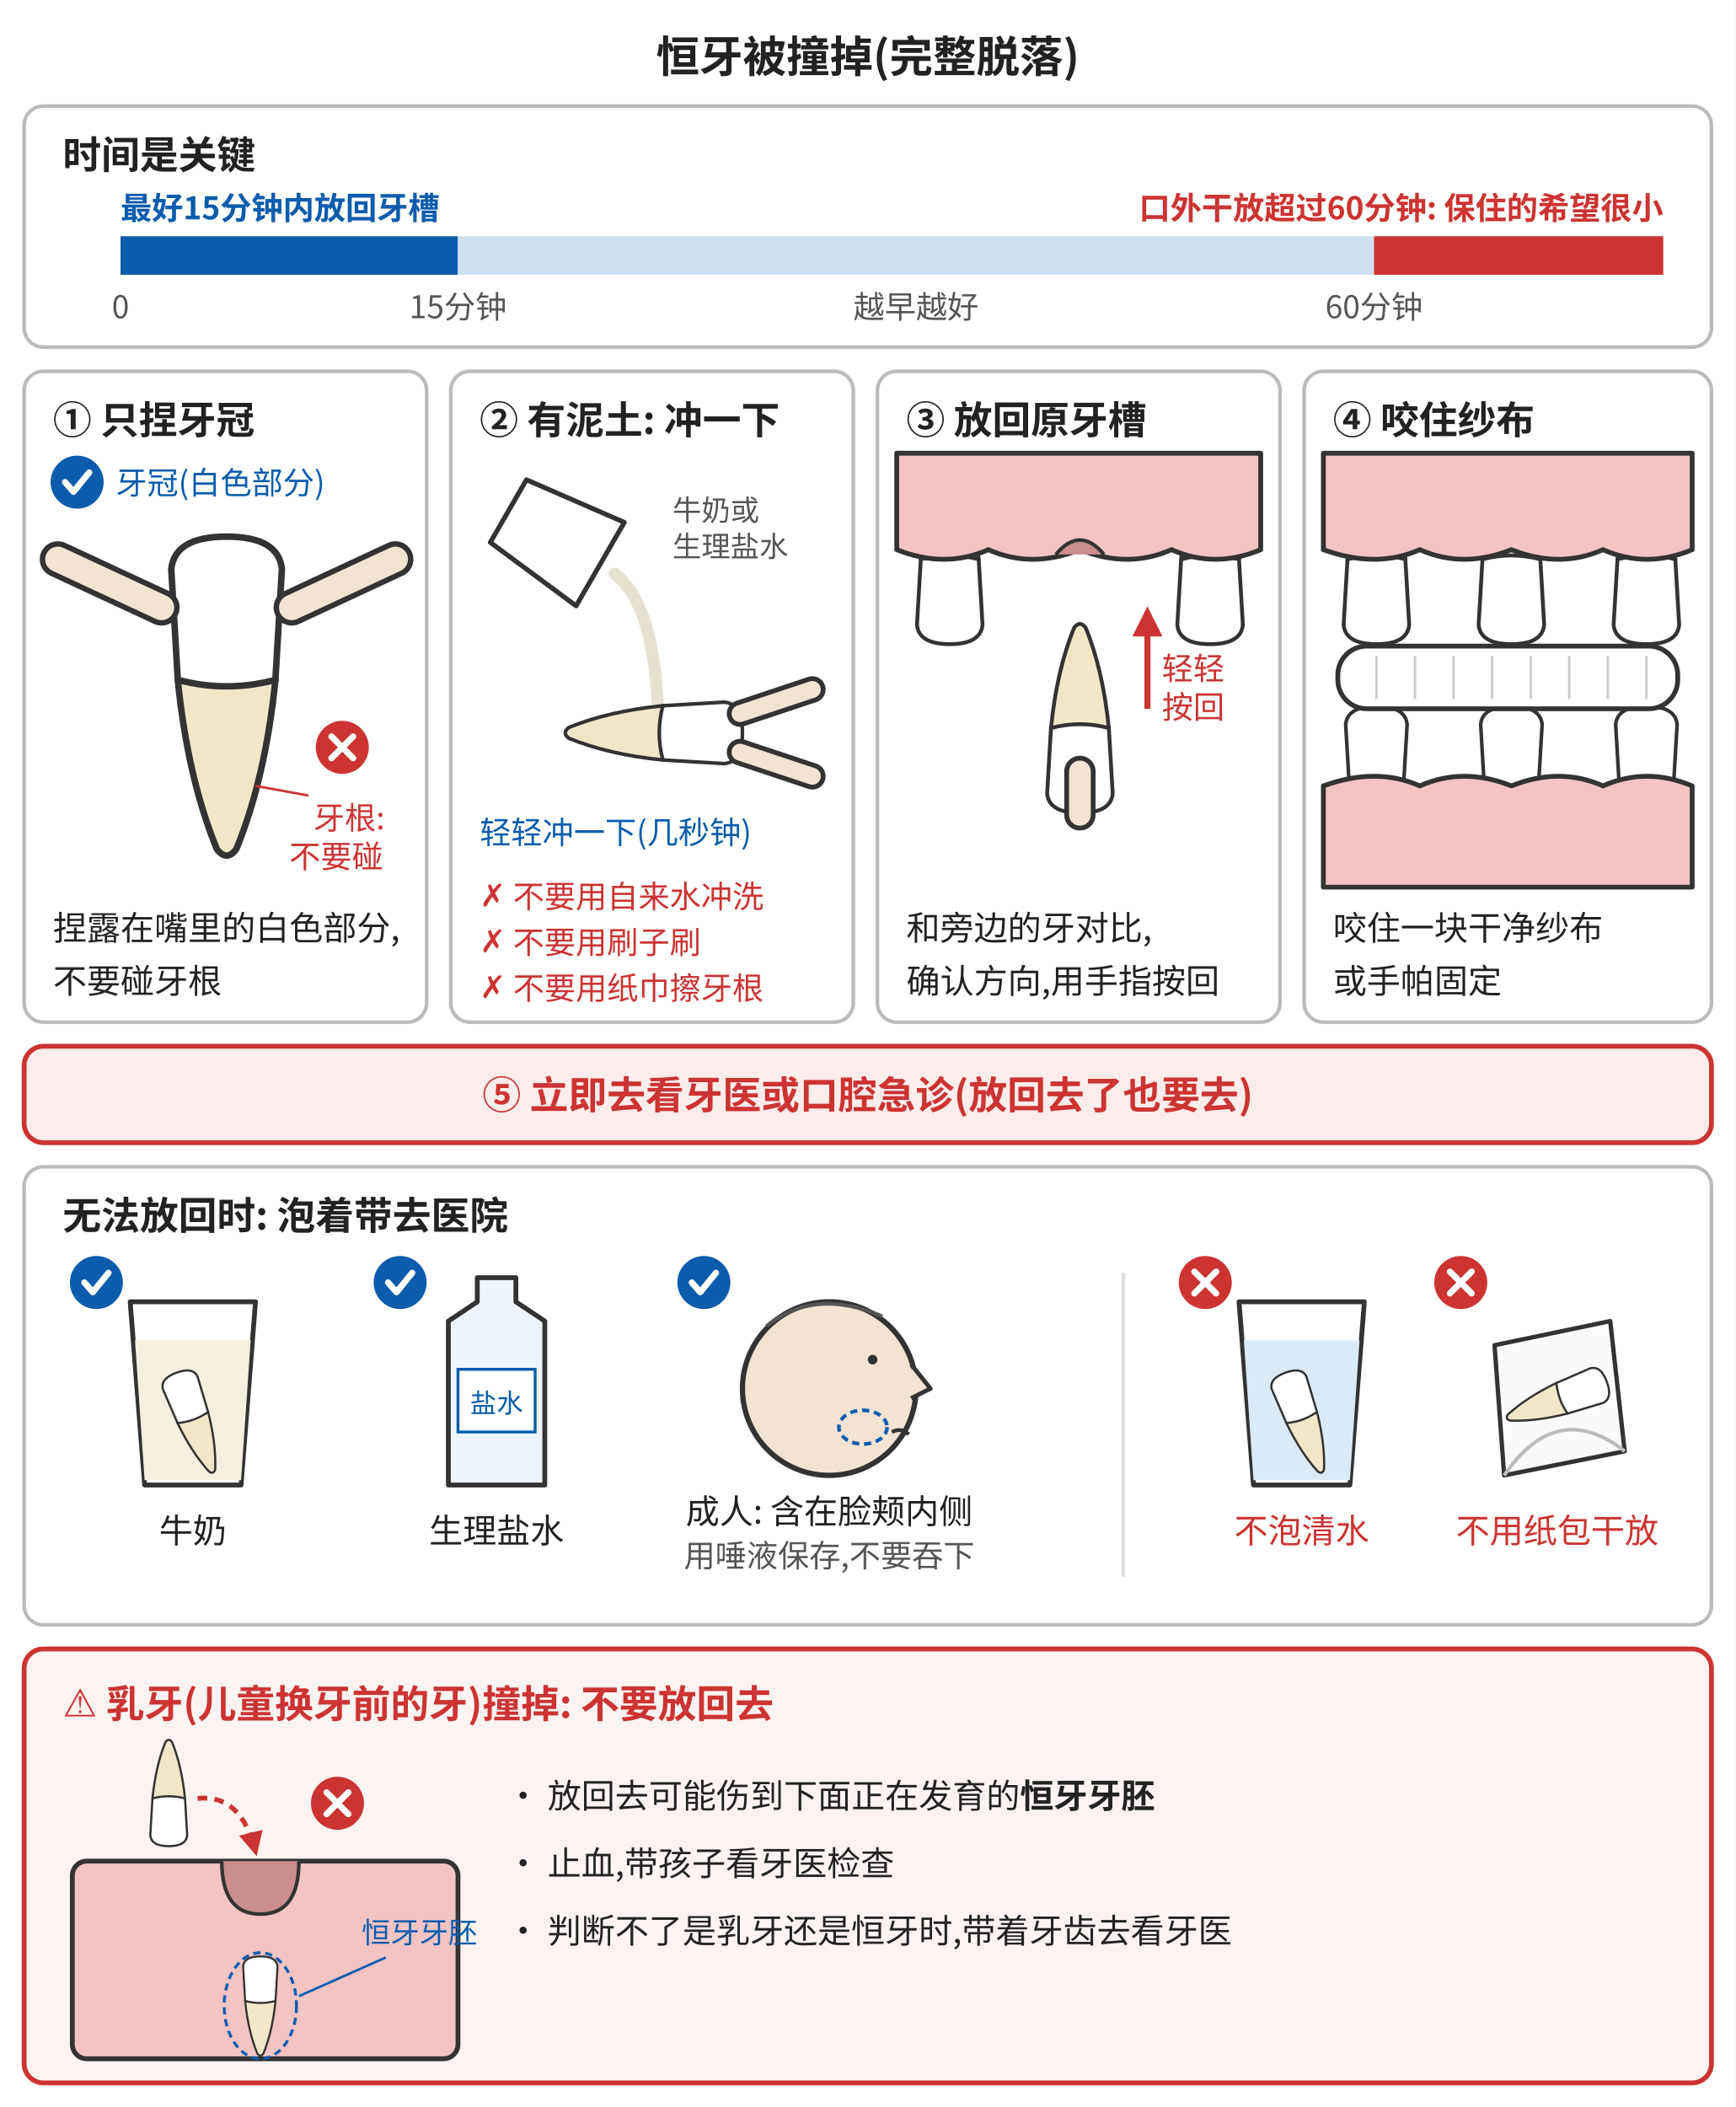
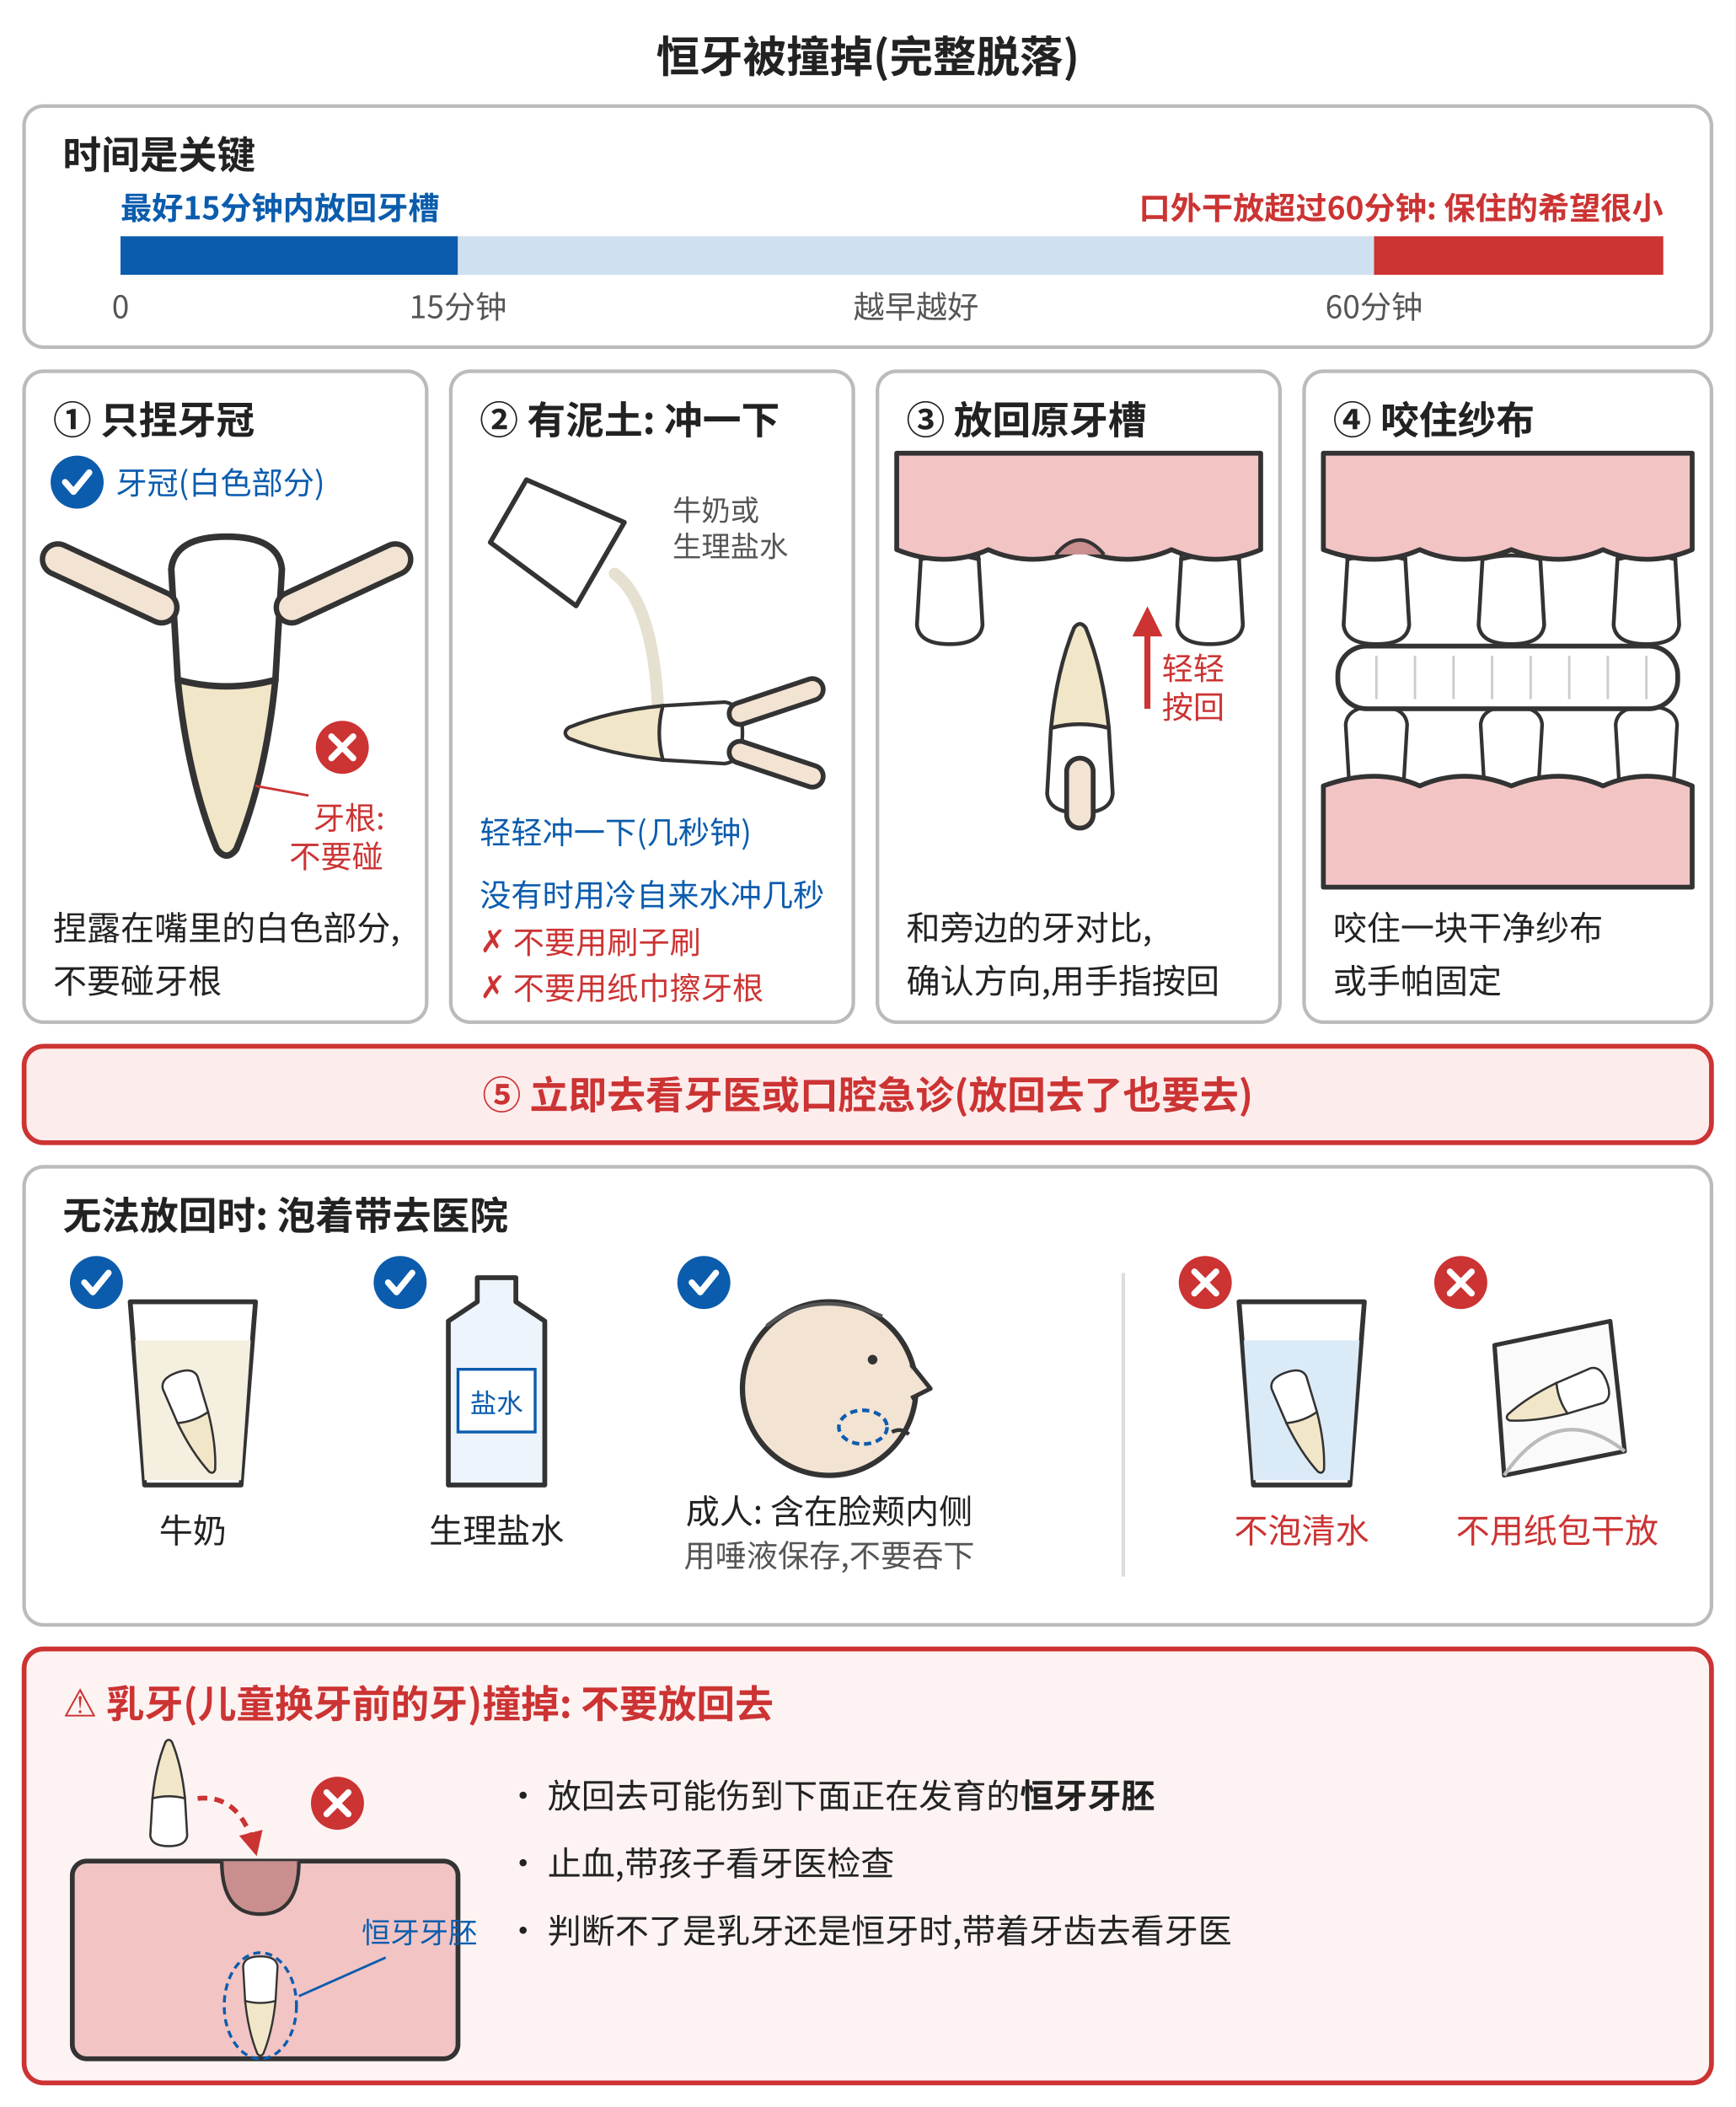
- <svg xmlns="http://www.w3.org/2000/svg" viewBox="0 0 720 874" width="720" height="874" role="img" aria-label="恒牙被撞掉(完整脱落): 最好15分钟内放回牙槽,牙齿在口外干放超过60分钟保住的希望就很小。1 只捏牙冠(露在嘴里的白色部分),不要碰牙根;2 有泥土时用牛奶或生理盐水轻轻冲几秒钟,不要用自来水冲洗,不要用刷子刷,不要用纸巾擦牙根;3 尽快放回原来的牙槽,和旁边的牙对比确认方向,用手指轻轻按回;4 咬住一块干净纱布或手帕固定;5 立即去看牙医或口腔急诊。无法放回时: 泡在牛奶或生理盐水里带去医院,成人也可以含在脸颊内侧用唾液保存(不要吞下);不要泡在清水里,不要用纸包着干放。乳牙撞掉不要放回去,可能伤到下面正在发育的恒牙牙胚;止血,带孩子看牙医;分不清乳牙还是恒牙时带着牙齿去看牙医">
+ <svg xmlns="http://www.w3.org/2000/svg" viewBox="0 0 720 874" width="720" height="874" role="img" aria-label="恒牙被撞掉(完整脱落): 最好15分钟内放回牙槽,牙齿在口外干放超过60分钟保住的希望就很小。1 只捏牙冠(露在嘴里的白色部分),不要碰牙根;2 有泥土时用牛奶或生理盐水轻轻冲几秒钟,不要用没有时可用冷自来水冲几秒;不要用刷子刷,不要用纸巾擦牙根;3 尽快放回原来的牙槽,和旁边的牙对比确认方向,用手指轻轻按回;4 咬住一块干净纱布或手帕固定;5 立即去看牙医或口腔急诊。无法放回时: 泡在牛奶或生理盐水里带去医院,成人也可以含在脸颊内侧用唾液保存(不要吞下);不要泡在清水里,不要用纸包着干放。乳牙撞掉不要放回去,可能伤到下面正在发育的恒牙牙胚;止血,带孩子看牙医;分不清乳牙还是恒牙时带着牙齿去看牙医">
  <rect width="100%" height="100%" fill="#fff" />
  <defs>
    <marker id="ar" viewBox="0 0 10 10" refX="8" refY="5" markerWidth="5" markerHeight="5" orient="auto-start-reverse">
      <path d="M0,0 L10,5 L0,10 Z" fill="#c33" />
    </marker>
    <marker id="ab" viewBox="0 0 10 10" refX="8" refY="5" markerWidth="5" markerHeight="5" orient="auto-start-reverse">
      <path d="M0,0 L10,5 L0,10 Z" fill="#0b5cad" />
    </marker>
    <g id="tooth">
      <path d="M-15,0 Q-12,30 -3,52 Q0,56 3,52 Q12,30 15,0 Z" fill="#f2e6c9" stroke="#333" stroke-width="2" stroke-linejoin="round" />
      <path d="M-15,0 L-17,-34 Q-16,-44 0,-44 Q16,-44 17,-34 L15,0 Q0,4 -15,0 Z" fill="#fff" stroke="#333" stroke-width="2" stroke-linejoin="round" />
    </g>
    <g id="bad">
      <circle r="11" fill="#c33" />
      <path d="M-4.5,-4.5 L4.5,4.5 M4.5,-4.5 L-4.5,4.5" stroke="#fff" stroke-width="2.6" stroke-linecap="round" />
    </g>
    <g id="good">
      <circle r="11" fill="#0b5cad" />
      <path d="M-5,0 L-1.5,4 L5,-4" fill="none" stroke="#fff" stroke-width="2.6" stroke-linecap="round" stroke-linejoin="round" />
    </g>
  </defs>
  <g font-family="'Noto Sans CJK SC','PingFang SC','Microsoft YaHei',sans-serif" font-size="14" fill="#222">
    <text x="360" y="30" font-size="18" font-weight="bold" text-anchor="middle">恒牙被撞掉(完整脱落)</text>
    <g transform="translate(10,44)">
      <rect x="0" y="0" width="700" height="100" rx="8" fill="none" stroke="#bbb" stroke-width="1.5" />
      <text x="16" y="26" font-size="16" font-weight="bold">时间是关键</text>
      <rect x="40" y="54" width="140" height="16" fill="#0b5cad" />
      <rect x="180" y="54" width="380" height="16" fill="#cfe0f0" />
      <rect x="560" y="54" width="120" height="16" fill="#c33" />
      <g font-size="13" text-anchor="middle" fill="#555">
        <text x="40" y="88">0</text>
        <text x="180" y="88">15分钟</text>
        <text x="560" y="88">60分钟</text>
      </g>
      <text x="40" y="47" font-size="13" fill="#0b5cad" font-weight="bold">最好15分钟内放回牙槽</text>
      <text x="370" y="88" font-size="13" fill="#555" text-anchor="middle">越早越好</text>
      <text x="680" y="47" font-size="13" fill="#c33" text-anchor="end" font-weight="bold">口外干放超过60分钟: 保住的希望很小</text>
    </g>
    <g transform="translate(10,154)">
      <rect x="0" y="0" width="167" height="270" rx="8" fill="none" stroke="#bbb" stroke-width="1.5" />
      <text x="12" y="26" font-size="16" font-weight="bold">① 只捏牙冠</text>
      <g transform="translate(84,128)">
        <g transform="scale(1.35)">
          <use href="#tooth" />
        </g>
        <path d="M-70,-50 L-27,-30" stroke="#333" stroke-width="15" stroke-linecap="round" />
        <path d="M-70,-50 L-27,-30" stroke="#f3e3d3" stroke-width="10.5" stroke-linecap="round" />
        <path d="M70,-50 L27,-30" stroke="#333" stroke-width="15" stroke-linecap="round" />
        <path d="M70,-50 L27,-30" stroke="#f3e3d3" stroke-width="10.5" stroke-linecap="round" />
      </g>
      <use href="#good" x="22" y="46" />
      <text x="38" y="51" font-size="13" fill="#0b5cad">牙冠(白色部分)</text>
      <line x1="118" y1="176" x2="96" y2="172" stroke="#c33" stroke-width="1" />
      <use href="#bad" x="132" y="156" />
      <text x="120" y="190" font-size="13" fill="#c33">牙根:</text>
      <text x="110" y="206" font-size="13" fill="#c33">不要碰</text>
      <text x="12" y="236">捏露在嘴里的白色部分,</text>
      <text x="12" y="258">不要碰牙根</text>
    </g>
    <g transform="translate(187,154)">
      <rect x="0" y="0" width="167" height="270" rx="8" fill="none" stroke="#bbb" stroke-width="1.5" />
      <text x="12" y="26" font-size="16" font-weight="bold">② 有泥土: 冲一下</text>
      <g transform="translate(62,80) rotate(120)">
        <path d="M-20,0 L20,0 L15,44 L-15,44 Z" fill="#fff" stroke="#333" stroke-width="2" stroke-linejoin="round" />
      </g>
      <path d="M68,84 Q84,96 86,140" fill="none" stroke="#e6e0d0" stroke-width="5" stroke-linecap="round" />
      <text x="92" y="62" font-size="12" fill="#555">牛奶或</text>
      <text x="92" y="77" font-size="12" fill="#555">生理盐水</text>
      <g transform="translate(88,150) rotate(90) scale(0.75)">
        <use href="#tooth" />
      </g>
      <path d="M150,132 L120,142" stroke="#333" stroke-width="11" stroke-linecap="round" />
      <path d="M150,132 L120,142" stroke="#f3e3d3" stroke-width="7" stroke-linecap="round" />
      <path d="M150,168 L120,158" stroke="#333" stroke-width="11" stroke-linecap="round" />
      <path d="M150,168 L120,158" stroke="#f3e3d3" stroke-width="7" stroke-linecap="round" />
      <text x="12" y="196" font-size="13" fill="#0b5cad">轻轻冲一下(几秒钟)</text>
-       <text x="12" y="222" font-size="13" fill="#c33">✗ 不要用自来水冲洗</text>
+       <text x="12" y="222" font-size="13" fill="#0b5cad">没有时用冷自来水冲几秒</text>
      <text x="12" y="241" font-size="13" fill="#c33">✗ 不要用刷子刷</text>
      <text x="12" y="260" font-size="13" fill="#c33">✗ 不要用纸巾擦牙根</text>
    </g>
    <g transform="translate(364,154)">
      <rect x="0" y="0" width="167" height="270" rx="8" fill="none" stroke="#bbb" stroke-width="1.5" />
      <text x="12" y="26" font-size="16" font-weight="bold">③ 放回原牙槽</text>
      <g transform="translate(30,78) rotate(180) scale(0.8)">
        <use href="#tooth" />
      </g>
      <g transform="translate(138,78) rotate(180) scale(0.8)">
        <use href="#tooth" />
      </g>
      <path d="M8,34 L159,34 L159,74 Q140,82 122,74 Q104,82 84,74 Q64,82 46,74 Q28,82 8,74 Z" fill="#f2c4c4" stroke="#333" stroke-width="2" stroke-linejoin="round" />
      <path d="M74,76 Q84,64 94,76" fill="#c98f8f" stroke="#333" stroke-width="1.5" />
      <g transform="translate(84,148) rotate(180) scale(0.8)">
        <use href="#tooth" />
      </g>
      <path d="M84,184 L84,166" stroke="#333" stroke-width="13" stroke-linecap="round" />
      <path d="M84,184 L84,166" stroke="#f3e3d3" stroke-width="9" stroke-linecap="round" />
      <path d="M112,140 L112,100" stroke="#c33" stroke-width="2.5" marker-end="url(#ar)" />
      <text x="118" y="128" font-size="13" fill="#c33">轻轻</text>
      <text x="118" y="144" font-size="13" fill="#c33">按回</text>
      <text x="12" y="236">和旁边的牙对比,</text>
      <text x="12" y="258">确认方向,用手指按回</text>
    </g>
    <g transform="translate(541,154)">
      <rect x="0" y="0" width="169" height="270" rx="8" fill="none" stroke="#bbb" stroke-width="1.5" />
      <text x="12" y="26" font-size="16" font-weight="bold">④ 咬住纱布</text>
      <g transform="translate(30,78) rotate(180) scale(0.8)">
        <use href="#tooth" />
      </g>
      <g transform="translate(86,78) rotate(180) scale(0.8)">
        <use href="#tooth" />
      </g>
      <g transform="translate(142,78) rotate(180) scale(0.8)">
        <use href="#tooth" />
      </g>
      <path d="M8,34 L161,34 L161,74 Q142,82 124,74 Q106,82 86,74 Q66,82 48,74 Q30,82 8,74 Z" fill="#f2c4c4" stroke="#333" stroke-width="2" stroke-linejoin="round" />
      <g transform="translate(30,172) scale(0.75)">
        <use href="#tooth" />
      </g>
      <g transform="translate(86,172) scale(0.75)">
        <use href="#tooth" />
      </g>
      <g transform="translate(142,172) scale(0.75)">
        <use href="#tooth" />
      </g>
      <path d="M8,214 L161,214 L161,172 Q142,164 124,172 Q106,164 86,172 Q66,164 48,172 Q30,164 8,172 Z" fill="#f2c4c4" stroke="#333" stroke-width="2" stroke-linejoin="round" />
      <rect x="14" y="114" width="141" height="26" rx="12" fill="#fff" stroke="#333" stroke-width="2" />
      <path d="M30,118 V136 M46,118 V136 M62,118 V136 M78,118 V136 M94,118 V136 M110,118 V136 M126,118 V136 M142,118 V136" stroke="#ccc" stroke-width="1" />
      <text x="12" y="236">咬住一块干净纱布</text>
      <text x="12" y="258">或手帕固定</text>
    </g>
    <g transform="translate(10,434)">
      <rect x="0" y="0" width="700" height="40" rx="8" fill="#fdecec" stroke="#c33" stroke-width="2" />
      <text x="350" y="26" text-anchor="middle" font-size="16" font-weight="bold" fill="#c33">⑤ 立即去看牙医或口腔急诊(放回去了也要去)</text>
    </g>
    <g transform="translate(10,484)">
      <rect x="0" y="0" width="700" height="190" rx="8" fill="none" stroke="#bbb" stroke-width="1.5" />
      <text x="16" y="26" font-size="16" font-weight="bold">无法放回时: 泡着带去医院</text>
      <g transform="translate(70,0)">
        <use href="#good" x="-40" y="48" />
        <path d="M-26,56 L26,56 L20,132 L-20,132 Z" fill="#fff" stroke="#333" stroke-width="2" stroke-linejoin="round" />
        <path d="M-24,72 L24,72 L20,130 L-20,130 Z" fill="#f5efe0" />
        <g transform="translate(0,104) rotate(-20) scale(0.45)">
          <use href="#tooth" />
        </g>
        <text x="0" y="156" text-anchor="middle">牛奶</text>
      </g>
      <g transform="translate(196,0)">
        <use href="#good" x="-40" y="48" />
        <path d="M-8,46 L8,46 L8,56 L20,64 L20,132 L-20,132 L-20,64 L-8,56 Z" fill="#eef4fb" stroke="#333" stroke-width="2" stroke-linejoin="round" />
        <rect x="-16" y="84" width="32" height="26" fill="#fff" stroke="#0b5cad" stroke-width="1.2" />
        <text x="0" y="102" font-size="11" fill="#0b5cad" text-anchor="middle">盐水</text>
        <text x="0" y="156" text-anchor="middle">生理盐水</text>
      </g>
      <g transform="translate(334,0)">
        <use href="#good" x="-52" y="48" />
        <circle cx="0" cy="92" r="36" fill="#f3e3d3" stroke="#333" stroke-width="2.2" />
        <path d="M-26,66 Q-6,50 22,62" fill="none" stroke="#555" stroke-width="1.5" />
        <path d="M34,82 L42,92 L34,96" fill="#f3e3d3" stroke="#333" stroke-width="1.8" stroke-linejoin="round" />
        <circle cx="18" cy="80" r="2" fill="#333" />
        <path d="M26,110 Q30,108 33,111" fill="none" stroke="#333" stroke-width="1.6" />
        <ellipse cx="14" cy="108" rx="10" ry="7" fill="none" stroke="#0b5cad" stroke-width="1.5" stroke-dasharray="3 2" />
        <text x="0" y="148" text-anchor="middle">成人: 含在脸颊内侧</text>
        <text x="0" y="166" text-anchor="middle" font-size="13" fill="#555">用唾液保存,不要吞下</text>
      </g>
      <line x1="456" y1="44" x2="456" y2="170" stroke="#ddd" stroke-width="1.5" />
      <g transform="translate(530,0)">
        <use href="#bad" x="-40" y="48" />
        <path d="M-26,56 L26,56 L20,132 L-20,132 Z" fill="#fff" stroke="#333" stroke-width="2" stroke-linejoin="round" />
        <path d="M-24,72 L24,72 L20,130 L-20,130 Z" fill="#dbeaf7" />
        <g transform="translate(0,104) rotate(-20) scale(0.45)">
          <use href="#tooth" />
        </g>
        <text x="0" y="156" text-anchor="middle" fill="#c33">不泡清水</text>
      </g>
      <g transform="translate(636,0)">
        <use href="#bad" x="-40" y="48" />
        <path d="M-26,74 L22,64 L28,118 L-22,128 Z" fill="#fafafa" stroke="#333" stroke-width="1.8" stroke-linejoin="round" />
        <path d="M-22,128 Q0,96 28,118" fill="none" stroke="#bbb" stroke-width="1.5" />
        <g transform="translate(2,96) rotate(70) scale(0.45)">
          <use href="#tooth" />
        </g>
        <text x="0" y="156" text-anchor="middle" fill="#c33">不用纸包干放</text>
      </g>
    </g>
    <g transform="translate(10,684)">
      <rect x="0" y="0" width="700" height="180" rx="8" fill="#fdf3f3" stroke="#c33" stroke-width="2" />
      <text x="16" y="28" font-size="16" font-weight="bold" fill="#c33">⚠️ 乳牙(儿童换牙前的牙)撞掉: 不要放回去</text>
      <rect x="20" y="88" width="160" height="82" rx="6" fill="#f2c4c4" stroke="#333" stroke-width="2" />
      <path d="M82,88 Q82,110 98,110 Q114,110 114,88" fill="#c98f8f" stroke="#333" stroke-width="1.5" />
      <g transform="translate(98,146) scale(0.42)">
        <use href="#tooth" />
      </g>
      <ellipse cx="98" cy="148" rx="15" ry="22" fill="none" stroke="#0b5cad" stroke-width="1.2" stroke-dasharray="3 2" />
      <g transform="translate(60,62) rotate(180) scale(0.45)">
        <use href="#tooth" />
      </g>
      <path d="M72,62 Q90,60 96,84" fill="none" stroke="#c33" stroke-width="2" stroke-dasharray="4 3" marker-end="url(#ar)" />
      <use href="#bad" x="130" y="64" />
      <line x1="150" y1="128" x2="114" y2="144" stroke="#0b5cad" stroke-width="1" />
      <text x="140" y="122" font-size="12" fill="#0b5cad">恒牙牙胚</text>
      <text x="200" y="66">· 放回去可能伤到下面正在发育的<tspan font-weight="bold">恒牙牙胚</tspan>
      </text>
      <text x="200" y="94">· 止血,带孩子看牙医检查</text>
      <text x="200" y="122">· 判断不了是乳牙还是恒牙时,带着牙齿去看牙医</text>
    </g>
  </g>
</svg>
